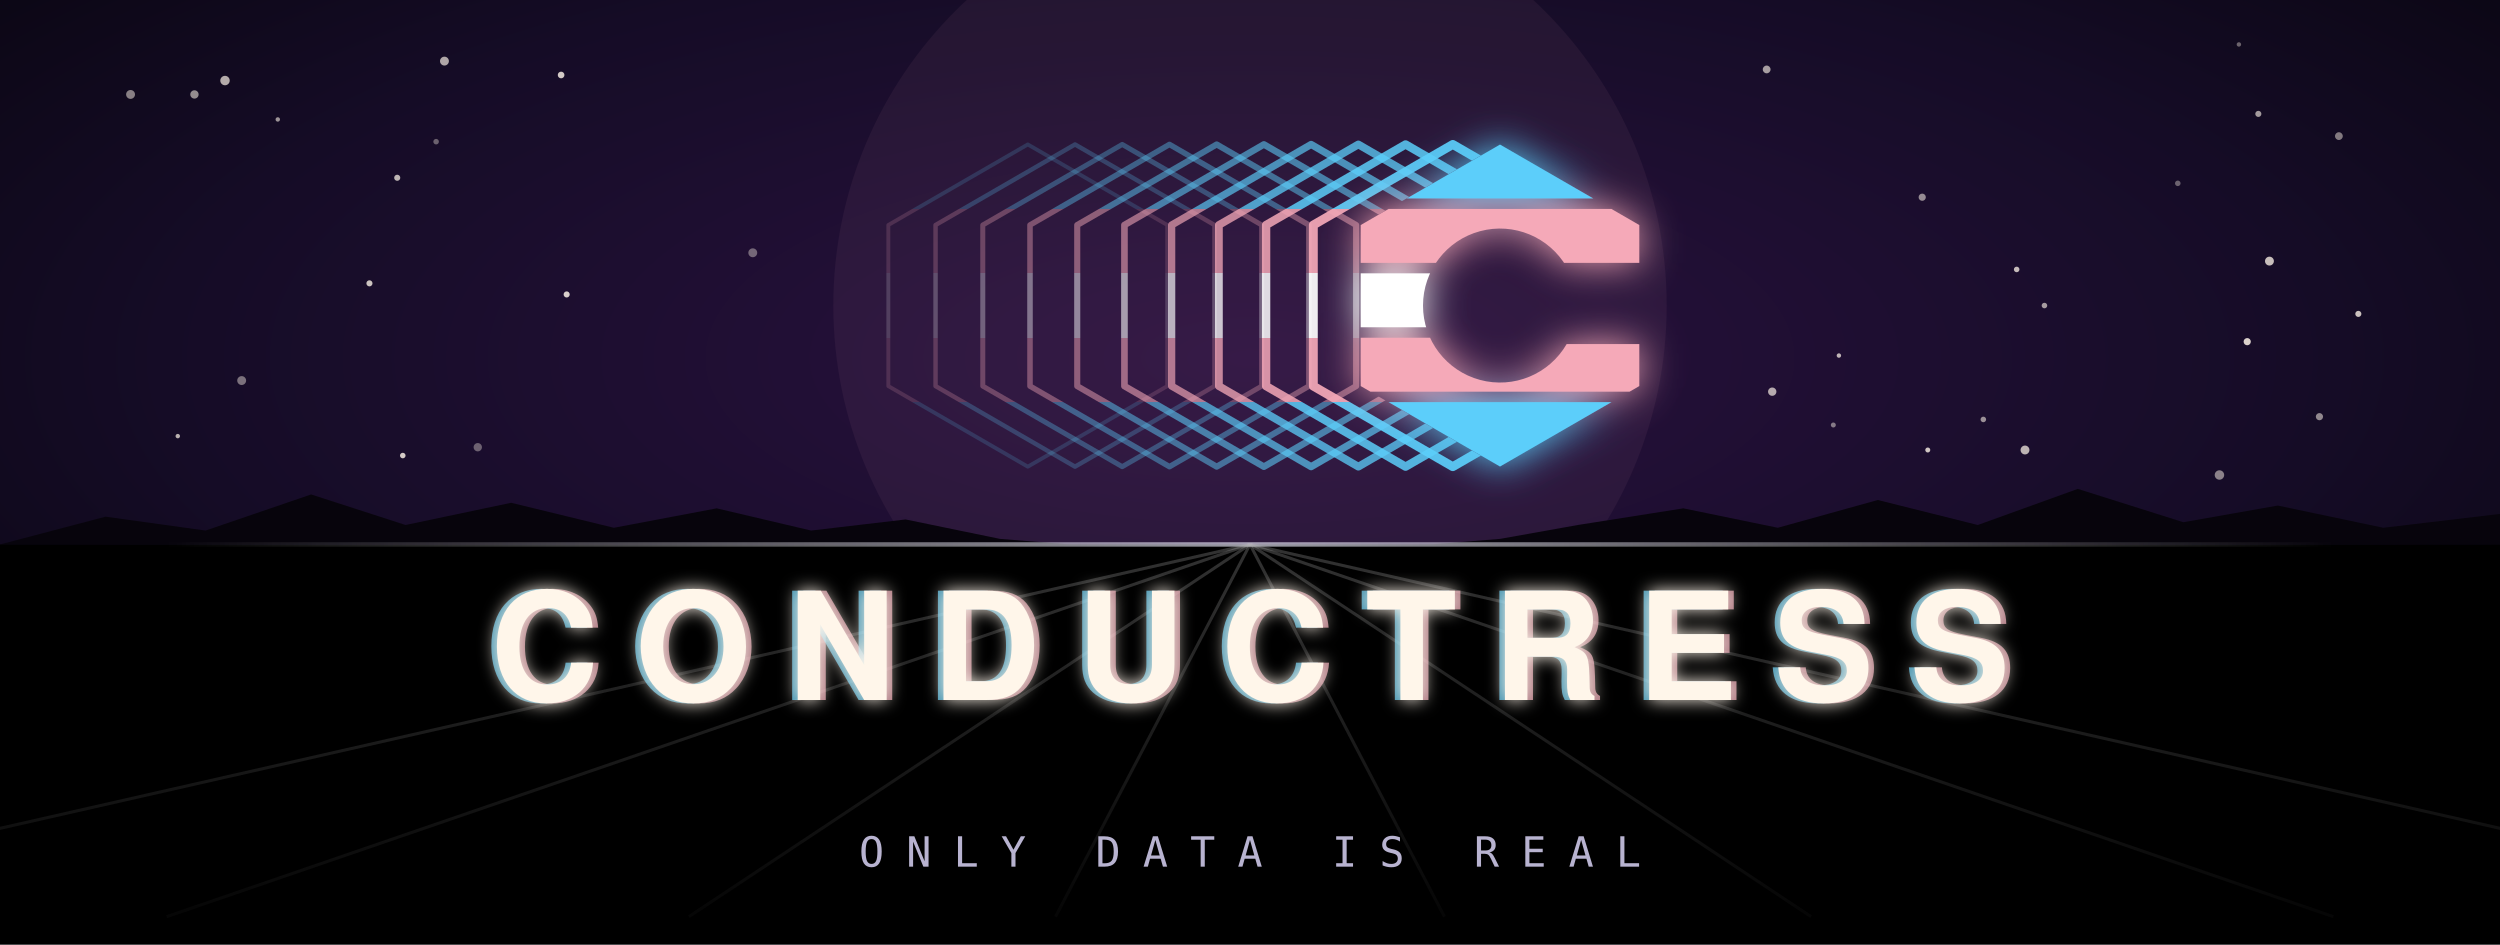
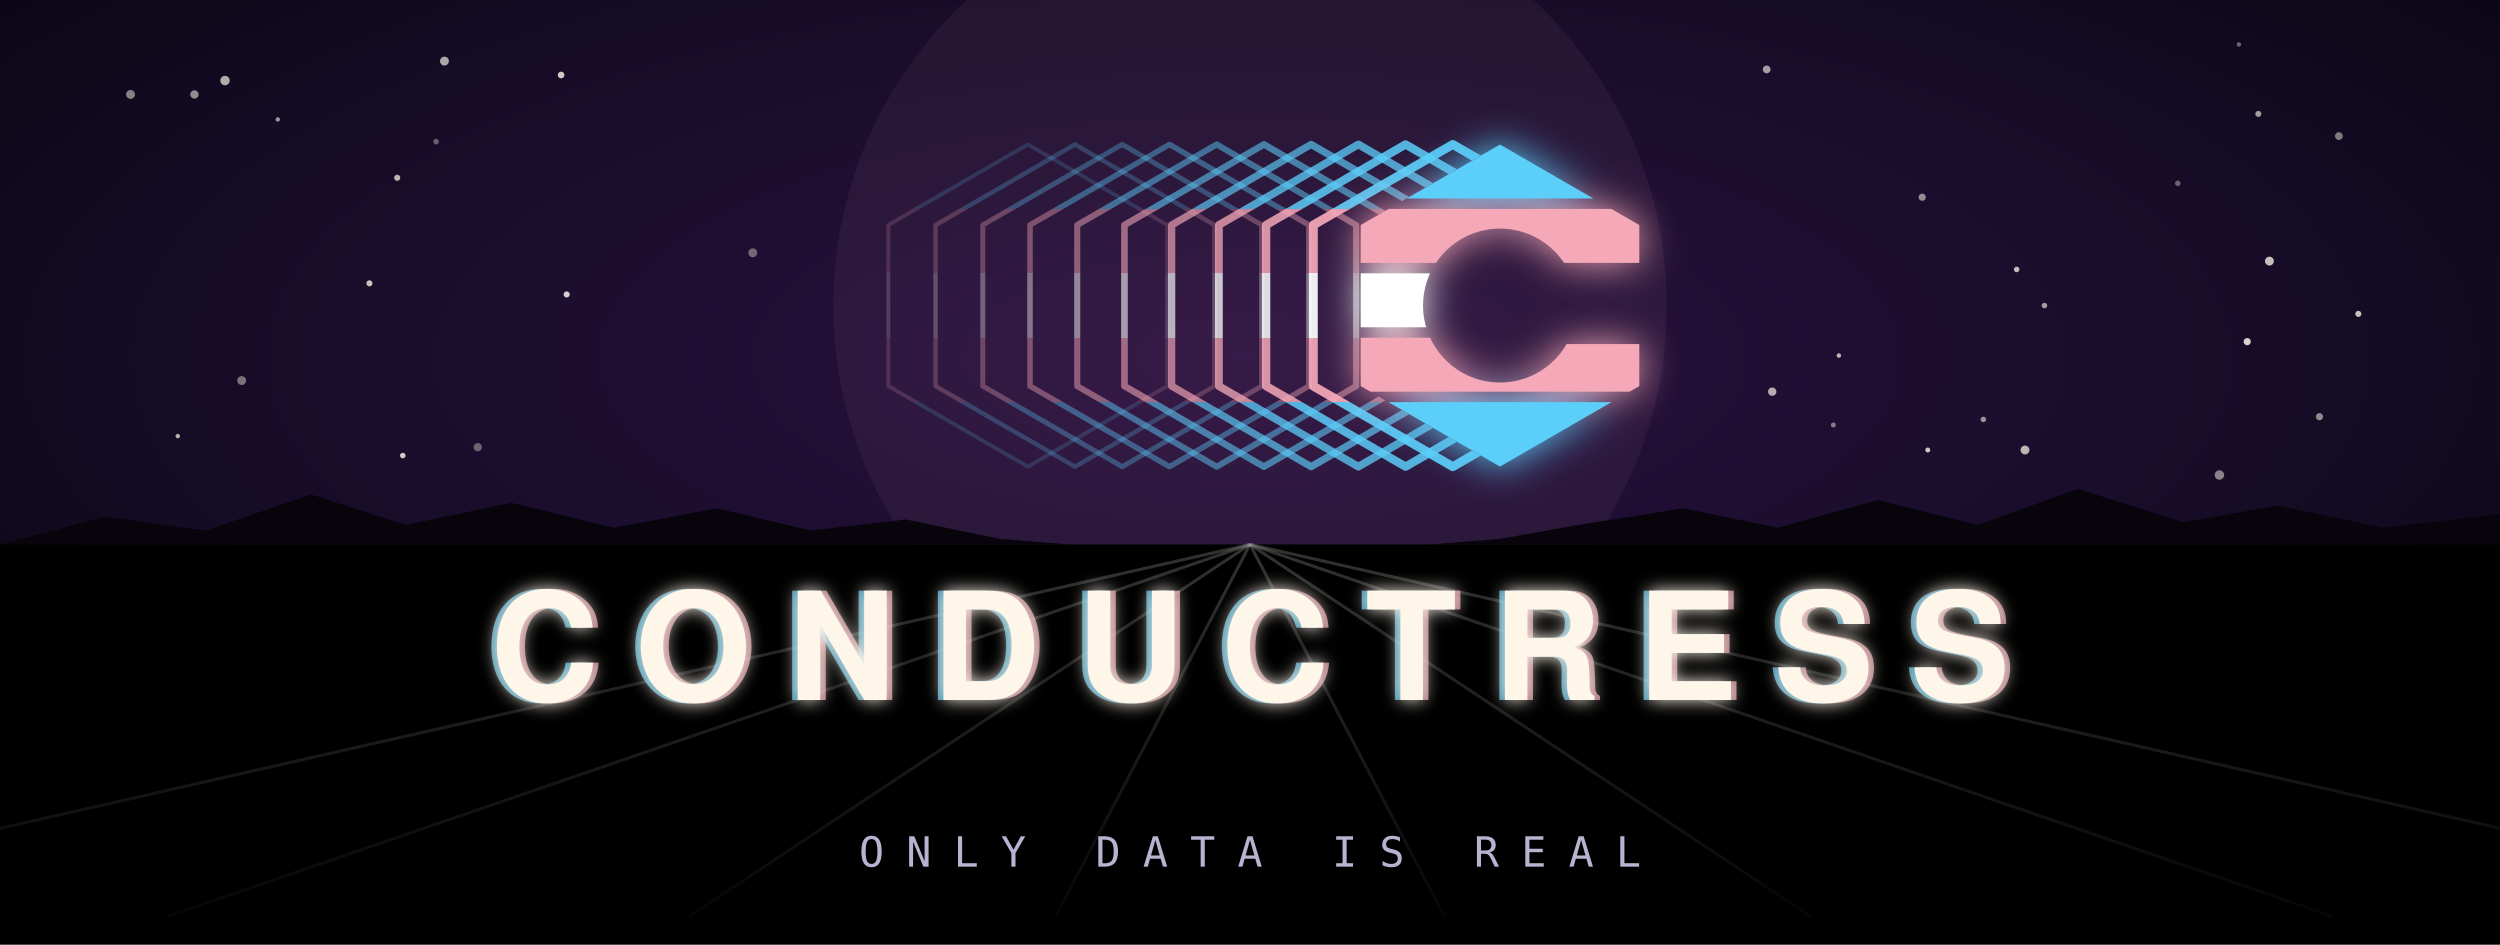
<svg xmlns="http://www.w3.org/2000/svg" viewBox="0 0 900 340" width="900" height="340" role="img" aria-label="Conductress">
  <defs>
    <radialGradient id="trh-sky" cx="50%" cy="38%" r="72%">
      <stop offset="0%" stop-color="#2a1140" />
      <stop offset="60%" stop-color="#150c26" />
      <stop offset="100%" stop-color="#07040d" />
    </radialGradient>
    <linearGradient id="trh-trail" gradientUnits="userSpaceOnUse" x1="0" y1="52" x2="0" y2="168">
      <stop offset="0" stop-color="#5bcefa" />
      <stop offset="0.2" stop-color="#5bcefa" />
      <stop offset="0.2" stop-color="#f5a9b8" />
      <stop offset="0.4" stop-color="#f5a9b8" />
      <stop offset="0.4" stop-color="#ffffff" />
      <stop offset="0.6" stop-color="#ffffff" />
      <stop offset="0.6" stop-color="#f5a9b8" />
      <stop offset="0.8" stop-color="#f5a9b8" />
      <stop offset="0.8" stop-color="#5bcefa" />
      <stop offset="1" stop-color="#5bcefa" />
    </linearGradient>
    <linearGradient id="trh-streak" x1="0" y1="0" x2="1" y2="0">
      <stop offset="0%" stop-color="#ffffff" stop-opacity="0" />
      <stop offset="100%" stop-color="#ffffff" stop-opacity="0.55" />
    </linearGradient>
    <linearGradient id="trh-grid" x1="0" y1="0" x2="0" y2="1">
      <stop offset="0%" stop-color="#ffffff" stop-opacity="0.28" />
      <stop offset="100%" stop-color="#ffffff" stop-opacity="0.03" />
    </linearGradient>
    <linearGradient id="trh-rule" gradientUnits="userSpaceOnUse" x1="60" y1="0" x2="840" y2="0">
      <stop offset="0%" stop-color="#ffffff" stop-opacity="0" />
      <stop offset="50%" stop-color="#d8d8e6" />
      <stop offset="100%" stop-color="#ffffff" stop-opacity="0" />
    </linearGradient>
    <filter id="trh-bloom" x="-60%" y="-60%" width="220%" height="220%">
      <feGaussianBlur stdDeviation="7" result="b1" />
      <feMerge>
        <feMergeNode in="b1" />
        <feMergeNode in="SourceGraphic" />
      </feMerge>
    </filter>
    <filter id="trh-soft" x="-40%" y="-40%" width="180%" height="180%">
      <feGaussianBlur stdDeviation="3" result="b2" />
      <feMerge>
        <feMergeNode in="b2" />
        <feMergeNode in="SourceGraphic" />
      </feMerge>
    </filter>
    <clipPath id="trh-notlead">
      <polygon points="-3789.5,-2449.1 4919.7,2582.1 7420.8,-1747.4 -1288.4,-6778.6" />
      <polygon points="590.2,-4919.0 590.2,5139.0 5590.2,5139.0 5590.2,-4919.0" />
      <polygon points="4919.7,-2362.1 -3789.5,2669.1 -1288.4,6998.6 7420.8,1967.4" />
      <polygon points="4869.5,2669.1 -3839.7,-2362.1 -6340.8,1967.4 2368.4,6998.6" />
      <polygon points="489.8,5139.0 489.8,-4919.0 -4510.2,-4919.0 -4510.2,5139.0" />
      <polygon points="-3839.7,2582.1 4869.5,-2449.1 2368.4,-6778.6 -6340.8,-1747.4" />
    </clipPath>
    <clipPath id="trh-c">
      <path d="M89.8 27 L50 4 L10.2 27 L10.2 73 L50 96 L89.8 73 L89.8 61 L69.05 61 A22 22 0 1 1 69.05 39 L89.8 39 Z" />
    </clipPath>
    <symbol id="trh-cmark" viewBox="0 0 100 100">
      <g clip-path="url(#trh-c)">
        <rect x="8" y="4.00" width="84" height="15.40" fill="#5bcefa" />
        <rect x="8" y="22.40" width="84" height="15.40" fill="#f5a9b8" />
        <rect x="8" y="40.80" width="84" height="15.40" fill="#ffffff" />
        <rect x="8" y="59.20" width="84" height="15.40" fill="#f5a9b8" />
        <rect x="8" y="77.60" width="84" height="18.40" fill="#5bcefa" />
      </g>
    </symbol>
  </defs>
  <g id="background">
    <rect width="900" height="340" fill="url(#trh-sky)" />
    <circle cx="450" cy="110" r="150" fill="#f5a9b8" opacity="0.06" />
  </g>
  <g id="stars" fill="#fff6ea">
    <circle cx="736" cy="110" r="1.0" opacity="0.61" />
    <circle cx="729" cy="162" r="1.6" opacity="0.71" />
    <circle cx="636" cy="25" r="1.4" opacity="0.62" />
    <circle cx="64" cy="157" r="0.8" opacity="0.70" />
    <circle cx="660" cy="153" r="0.9" opacity="0.46" />
    <circle cx="726" cy="97" r="1.0" opacity="0.75" />
    <circle cx="202" cy="27" r="1.2" opacity="0.81" />
    <circle cx="87" cy="137" r="1.6" opacity="0.43" />
    <circle cx="714" cy="151" r="1.0" opacity="0.56" />
    <circle cx="100" cy="43" r="0.8" opacity="0.58" />
    <circle cx="849" cy="113" r="1.1" opacity="0.77" />
    <circle cx="813" cy="41" r="1.1" opacity="0.61" />
    <circle cx="47" cy="34" r="1.6" opacity="0.50" />
    <circle cx="694" cy="162" r="0.9" opacity="0.79" />
    <circle cx="806" cy="16" r="0.8" opacity="0.38" />
    <circle cx="70" cy="34" r="1.5" opacity="0.55" />
    <circle cx="172" cy="161" r="1.5" opacity="0.36" />
    <circle cx="842" cy="49" r="1.4" opacity="0.47" />
    <circle cx="809" cy="123" r="1.3" opacity="0.84" />
    <circle cx="835" cy="150" r="1.3" opacity="0.53" />
    <circle cx="692" cy="71" r="1.3" opacity="0.54" />
    <circle cx="143" cy="64" r="1.1" opacity="0.72" />
    <circle cx="157" cy="51" r="1.0" opacity="0.36" />
    <circle cx="81" cy="29" r="1.7" opacity="0.68" />
    <circle cx="662" cy="128" r="0.8" opacity="0.72" />
    <circle cx="145" cy="164" r="1.0" opacity="0.81" />
    <circle cx="271" cy="91" r="1.6" opacity="0.38" />
    <circle cx="817" cy="94" r="1.6" opacity="0.76" />
    <circle cx="799" cy="171" r="1.7" opacity="0.50" />
    <circle cx="160" cy="22" r="1.6" opacity="0.66" />
    <circle cx="784" cy="66" r="1.0" opacity="0.37" />
    <circle cx="204" cy="106" r="1.1" opacity="0.83" />
    <circle cx="133" cy="102" r="1.1" opacity="0.78" />
    <circle cx="638" cy="141" r="1.5" opacity="0.67" />
  </g>
  <g id="mountains" fill="#07040c">
    <path d="M0 196 L38 186 L74 191 L112 178 L146 189 L184 181 L221 190 L258 183 L292 191 L326 187 L360 194 L385 196 Z" />
    <path d="M515 196 L540 194 L568 189 L606 183 L640 190 L676 180 L712 189 L748 176 L786 188 L820 182 L858 190 L900 185 L900 196 Z" />
  </g>
  <rect id="ground" x="0" y="196" width="900" height="144" fill="#000" />
  <g id="horizon" opacity="0.7">
-     <line x1="60" y1="196" x2="840" y2="196" stroke="url(#trh-rule)" stroke-width="1.6" />
    <g stroke="url(#trh-grid)" stroke-width="1.1" fill="none">
      <line x1="450" y1="196" x2="-140" y2="330" />
      <line x1="450" y1="196" x2="60" y2="330" />
      <line x1="450" y1="196" x2="248" y2="330" />
      <line x1="450" y1="196" x2="380" y2="330" />
      <line x1="450" y1="196" x2="520" y2="330" />
      <line x1="450" y1="196" x2="652" y2="330" />
      <line x1="450" y1="196" x2="840" y2="330" />
      <line x1="450" y1="196" x2="1040" y2="330" />
    </g>
  </g>
  <g id="speedstreaks" stroke="url(#trh-streak)" stroke-linecap="round">
    <line x1="150" y1="72" x2="372" y2="72" stroke-width="2" />
    <line x1="118" y1="96" x2="356" y2="96" stroke-width="3.4" />
    <line x1="166" y1="120" x2="366" y2="120" stroke-width="1.6" />
    <line x1="104" y1="144" x2="350" y2="144" stroke-width="4.2" />
    <line x1="182" y1="164" x2="360" y2="164" stroke-width="1.4" />
  </g>
  <g id="trail" fill="none" stroke="url(#trh-trail)" stroke-linejoin="round" clip-path="url(#trh-notlead)">
    <path d="M370 52 L420.2 81 L420.2 139 L370 168 L319.8 139 L319.8 81 Z" stroke-width="1.4" opacity="0.17" />
    <path d="M387 52 L437.2 81 L437.2 139 L387 168 L336.8 139 L336.8 81 Z" stroke-width="1.6" opacity="0.24" />
    <path d="M404 52 L454.2 81 L454.2 139 L404 168 L353.8 139 L353.8 81 Z" stroke-width="1.8" opacity="0.32" />
    <path d="M421 52 L471.2 81 L471.2 139 L421 168 L370.8 139 L370.8 81 Z" stroke-width="2.0" opacity="0.4" />
    <path d="M438 52 L488.2 81 L488.2 139 L438 168 L387.8 139 L387.8 81 Z" stroke-width="2.2" opacity="0.48" />
    <path d="M455 52 L505.2 81 L505.2 139 L455 168 L404.8 139 L404.8 81 Z" stroke-width="2.4" opacity="0.57" />
    <path d="M472 52 L522.2 81 L522.2 139 L472 168 L421.8 139 L421.8 81 Z" stroke-width="2.6" opacity="0.66" />
    <path d="M489 52 L539.2 81 L539.2 139 L489 168 L438.8 139 L438.8 81 Z" stroke-width="2.8" opacity="0.75" />
    <path d="M506 52 L556.2 81 L556.2 139 L506 168 L455.8 139 L455.8 81 Z" stroke-width="3.0" opacity="0.84" />
    <path d="M523 52 L573.2 81 L573.2 139 L523 168 L472.8 139 L472.8 81 Z" stroke-width="3.2" opacity="0.92" />
  </g>
  <g id="lead" filter="url(#trh-bloom)">
    <use href="#trh-cmark" x="477" y="47" width="126" height="126" />
  </g>
  <g id="wordmark">
    <path d="M213.334 225.972C213.064 222.57 212.362 220.41 210.688 218.196C207.664 214.2 202.804 211.986 196.918 211.986C185.794 211.986 178.882 219.924 178.882 232.668C178.882 245.358 185.74 253.242 196.702 253.242C206.53 253.242 213.01 247.572 213.496 238.554H205.612C205.072 243.576 201.94 246.438 196.918 246.438C190.654 246.438 186.982 241.362 186.982 232.776C186.982 224.082 190.816 218.898 197.188 218.898C201.886 218.898 204.532 221.166 205.612 225.972Z M249.554 211.986C244.046 211.986 239.51 213.822 236.162 217.44C232.652 221.22 230.654 226.728 230.654 232.614C230.654 238.5 232.652 244.062 236.162 247.788C239.564 251.46 243.992 253.242 249.608 253.242C255.224 253.242 259.652 251.46 263.054 247.788C266.456 244.17 268.562 238.446 268.562 232.884C268.562 226.728 266.564 221.166 263.054 217.44C259.598 213.714 255.278 211.986 249.554 211.986ZM249.608 218.898C256.25 218.898 260.462 224.298 260.462 232.83C260.462 240.93 256.088 246.33 249.608 246.33C243.02 246.33 238.754 240.93 238.754 232.614C238.754 224.298 243.02 218.898 249.608 218.898Z M311.1 252.0H319.2V212.634H311.1V239.418L295.494 212.634H287.178V252.0H295.278V224.784Z M339.652 252.0H355.042C361.036 252.0 364.816 250.596 367.516 247.41C370.594 243.738 372.268 238.446 372.268 232.29C372.268 226.188 370.594 220.896 367.516 217.17C364.816 213.984 361.09 212.634 355.042 212.634H339.652ZM347.752 245.25V219.384H355.042C361.144 219.384 364.168 223.65 364.168 232.344C364.168 240.984 361.144 245.25 355.042 245.25Z M414.698 212.634V239.31C414.698 244.062 412.268 246.33 407.192 246.33C402.116 246.33 399.686 244.062 399.686 239.31V212.634H391.586V239.31C391.586 243.738 392.774 246.87 395.42 249.246C398.282 251.838 402.44 253.242 407.192 253.242C411.944 253.242 416.102 251.838 418.964 249.246C421.61 246.87 422.798 243.738 422.798 239.31V212.634Z M476.298 225.972C476.028 222.57 475.326 220.41 473.652 218.196C470.628 214.2 465.768 211.986 459.882 211.986C448.758 211.986 441.846 219.924 441.846 232.668C441.846 245.358 448.704 253.242 459.666 253.242C469.494 253.242 475.974 247.572 476.46 238.554H468.576C468.036 243.576 464.904 246.438 459.882 246.438C453.618 246.438 449.946 241.362 449.946 232.776C449.946 224.082 453.78 218.898 460.152 218.898C464.85 218.898 467.496 221.166 468.576 225.972Z M512.248 219.384H523.75V212.634H492.214V219.384H504.148V252.0H512.248Z M549.872 236.394H559.16C562.67 236.394 564.182 237.798 564.182 241.038V242.658C564.128 243.684 564.128 244.656 564.128 245.25C564.128 248.976 564.344 250.11 565.316 252.0H574.01V250.542C572.768 249.84 572.282 249.03 572.282 247.302C572.066 235.692 571.85 235.152 566.828 232.992C571.256 231.264 573.47 228.078 573.47 223.272C573.47 220.14 572.39 217.278 570.5 215.334C568.718 213.498 566.234 212.634 562.886 212.634H541.772V252.0H549.872ZM549.872 229.644V219.384H559.646C561.968 219.384 562.886 219.6 563.912 220.41C564.884 221.22 565.37 222.57 565.37 224.406C565.37 226.296 564.884 227.808 563.912 228.618C562.994 229.374 561.968 229.644 559.646 229.644Z M601.806 235.044H620.652V228.294H601.806V219.384H622.164V212.634H593.706V252.0H623.136V245.25H601.806Z M671.236 224.622C671.182 216.468 665.728 211.986 655.792 211.986C646.342 211.986 640.888 216.414 640.888 224.082C640.888 230.184 643.966 233.154 651.958 234.666L657.466 235.746C662.866 236.772 664.864 238.284 664.864 241.47C664.864 244.764 661.84 246.762 656.926 246.762C651.418 246.762 648.34 244.44 648.07 240.228H640.186C640.672 248.652 646.45 253.242 656.494 253.242C666.646 253.242 672.64 248.544 672.64 240.498C672.64 234.288 669.508 231.048 662.218 229.644L656.062 228.456C650.284 227.322 648.61 226.188 648.61 223.326C648.61 220.356 651.202 218.466 655.414 218.466C660.544 218.466 663.406 220.626 663.676 224.622Z M720.254 224.622C720.2 216.468 714.746 211.986 704.81 211.986C695.36 211.986 689.906 216.414 689.906 224.082C689.906 230.184 692.984 233.154 700.976 234.666L706.484 235.746C711.884 236.772 713.882 238.284 713.882 241.47C713.882 244.764 710.858 246.762 705.944 246.762C700.436 246.762 697.358 244.44 697.088 240.228H689.204C689.69 248.652 695.468 253.242 705.512 253.242C715.664 253.242 721.658 248.544 721.658 240.498C721.658 234.288 718.526 231.048 711.236 229.644L705.08 228.456C699.302 227.322 697.628 226.188 697.628 223.326C697.628 220.356 700.22 218.466 704.432 218.466C709.562 218.466 712.424 220.626 712.694 224.622Z" transform="translate(2 0)" fill="#f5a9b8" opacity="0.7" />
    <path d="M213.334 225.972C213.064 222.57 212.362 220.41 210.688 218.196C207.664 214.2 202.804 211.986 196.918 211.986C185.794 211.986 178.882 219.924 178.882 232.668C178.882 245.358 185.74 253.242 196.702 253.242C206.53 253.242 213.01 247.572 213.496 238.554H205.612C205.072 243.576 201.94 246.438 196.918 246.438C190.654 246.438 186.982 241.362 186.982 232.776C186.982 224.082 190.816 218.898 197.188 218.898C201.886 218.898 204.532 221.166 205.612 225.972Z M249.554 211.986C244.046 211.986 239.51 213.822 236.162 217.44C232.652 221.22 230.654 226.728 230.654 232.614C230.654 238.5 232.652 244.062 236.162 247.788C239.564 251.46 243.992 253.242 249.608 253.242C255.224 253.242 259.652 251.46 263.054 247.788C266.456 244.17 268.562 238.446 268.562 232.884C268.562 226.728 266.564 221.166 263.054 217.44C259.598 213.714 255.278 211.986 249.554 211.986ZM249.608 218.898C256.25 218.898 260.462 224.298 260.462 232.83C260.462 240.93 256.088 246.33 249.608 246.33C243.02 246.33 238.754 240.93 238.754 232.614C238.754 224.298 243.02 218.898 249.608 218.898Z M311.1 252.0H319.2V212.634H311.1V239.418L295.494 212.634H287.178V252.0H295.278V224.784Z M339.652 252.0H355.042C361.036 252.0 364.816 250.596 367.516 247.41C370.594 243.738 372.268 238.446 372.268 232.29C372.268 226.188 370.594 220.896 367.516 217.17C364.816 213.984 361.09 212.634 355.042 212.634H339.652ZM347.752 245.25V219.384H355.042C361.144 219.384 364.168 223.65 364.168 232.344C364.168 240.984 361.144 245.25 355.042 245.25Z M414.698 212.634V239.31C414.698 244.062 412.268 246.33 407.192 246.33C402.116 246.33 399.686 244.062 399.686 239.31V212.634H391.586V239.31C391.586 243.738 392.774 246.87 395.42 249.246C398.282 251.838 402.44 253.242 407.192 253.242C411.944 253.242 416.102 251.838 418.964 249.246C421.61 246.87 422.798 243.738 422.798 239.31V212.634Z M476.298 225.972C476.028 222.57 475.326 220.41 473.652 218.196C470.628 214.2 465.768 211.986 459.882 211.986C448.758 211.986 441.846 219.924 441.846 232.668C441.846 245.358 448.704 253.242 459.666 253.242C469.494 253.242 475.974 247.572 476.46 238.554H468.576C468.036 243.576 464.904 246.438 459.882 246.438C453.618 246.438 449.946 241.362 449.946 232.776C449.946 224.082 453.78 218.898 460.152 218.898C464.85 218.898 467.496 221.166 468.576 225.972Z M512.248 219.384H523.75V212.634H492.214V219.384H504.148V252.0H512.248Z M549.872 236.394H559.16C562.67 236.394 564.182 237.798 564.182 241.038V242.658C564.128 243.684 564.128 244.656 564.128 245.25C564.128 248.976 564.344 250.11 565.316 252.0H574.01V250.542C572.768 249.84 572.282 249.03 572.282 247.302C572.066 235.692 571.85 235.152 566.828 232.992C571.256 231.264 573.47 228.078 573.47 223.272C573.47 220.14 572.39 217.278 570.5 215.334C568.718 213.498 566.234 212.634 562.886 212.634H541.772V252.0H549.872ZM549.872 229.644V219.384H559.646C561.968 219.384 562.886 219.6 563.912 220.41C564.884 221.22 565.37 222.57 565.37 224.406C565.37 226.296 564.884 227.808 563.912 228.618C562.994 229.374 561.968 229.644 559.646 229.644Z M601.806 235.044H620.652V228.294H601.806V219.384H622.164V212.634H593.706V252.0H623.136V245.25H601.806Z M671.236 224.622C671.182 216.468 665.728 211.986 655.792 211.986C646.342 211.986 640.888 216.414 640.888 224.082C640.888 230.184 643.966 233.154 651.958 234.666L657.466 235.746C662.866 236.772 664.864 238.284 664.864 241.47C664.864 244.764 661.84 246.762 656.926 246.762C651.418 246.762 648.34 244.44 648.07 240.228H640.186C640.672 248.652 646.45 253.242 656.494 253.242C666.646 253.242 672.64 248.544 672.64 240.498C672.64 234.288 669.508 231.048 662.218 229.644L656.062 228.456C650.284 227.322 648.61 226.188 648.61 223.326C648.61 220.356 651.202 218.466 655.414 218.466C660.544 218.466 663.406 220.626 663.676 224.622Z M720.254 224.622C720.2 216.468 714.746 211.986 704.81 211.986C695.36 211.986 689.906 216.414 689.906 224.082C689.906 230.184 692.984 233.154 700.976 234.666L706.484 235.746C711.884 236.772 713.882 238.284 713.882 241.47C713.882 244.764 710.858 246.762 705.944 246.762C700.436 246.762 697.358 244.44 697.088 240.228H689.204C689.69 248.652 695.468 253.242 705.512 253.242C715.664 253.242 721.658 248.544 721.658 240.498C721.658 234.288 718.526 231.048 711.236 229.644L705.08 228.456C699.302 227.322 697.628 226.188 697.628 223.326C697.628 220.356 700.22 218.466 704.432 218.466C709.562 218.466 712.424 220.626 712.694 224.622Z" transform="translate(-2 0)" fill="#5bcefa" opacity="0.7" />
    <path d="M213.334 225.972C213.064 222.57 212.362 220.41 210.688 218.196C207.664 214.2 202.804 211.986 196.918 211.986C185.794 211.986 178.882 219.924 178.882 232.668C178.882 245.358 185.74 253.242 196.702 253.242C206.53 253.242 213.01 247.572 213.496 238.554H205.612C205.072 243.576 201.94 246.438 196.918 246.438C190.654 246.438 186.982 241.362 186.982 232.776C186.982 224.082 190.816 218.898 197.188 218.898C201.886 218.898 204.532 221.166 205.612 225.972Z M249.554 211.986C244.046 211.986 239.51 213.822 236.162 217.44C232.652 221.22 230.654 226.728 230.654 232.614C230.654 238.5 232.652 244.062 236.162 247.788C239.564 251.46 243.992 253.242 249.608 253.242C255.224 253.242 259.652 251.46 263.054 247.788C266.456 244.17 268.562 238.446 268.562 232.884C268.562 226.728 266.564 221.166 263.054 217.44C259.598 213.714 255.278 211.986 249.554 211.986ZM249.608 218.898C256.25 218.898 260.462 224.298 260.462 232.83C260.462 240.93 256.088 246.33 249.608 246.33C243.02 246.33 238.754 240.93 238.754 232.614C238.754 224.298 243.02 218.898 249.608 218.898Z M311.1 252.0H319.2V212.634H311.1V239.418L295.494 212.634H287.178V252.0H295.278V224.784Z M339.652 252.0H355.042C361.036 252.0 364.816 250.596 367.516 247.41C370.594 243.738 372.268 238.446 372.268 232.29C372.268 226.188 370.594 220.896 367.516 217.17C364.816 213.984 361.09 212.634 355.042 212.634H339.652ZM347.752 245.25V219.384H355.042C361.144 219.384 364.168 223.65 364.168 232.344C364.168 240.984 361.144 245.25 355.042 245.25Z M414.698 212.634V239.31C414.698 244.062 412.268 246.33 407.192 246.33C402.116 246.33 399.686 244.062 399.686 239.31V212.634H391.586V239.31C391.586 243.738 392.774 246.87 395.42 249.246C398.282 251.838 402.44 253.242 407.192 253.242C411.944 253.242 416.102 251.838 418.964 249.246C421.61 246.87 422.798 243.738 422.798 239.31V212.634Z M476.298 225.972C476.028 222.57 475.326 220.41 473.652 218.196C470.628 214.2 465.768 211.986 459.882 211.986C448.758 211.986 441.846 219.924 441.846 232.668C441.846 245.358 448.704 253.242 459.666 253.242C469.494 253.242 475.974 247.572 476.46 238.554H468.576C468.036 243.576 464.904 246.438 459.882 246.438C453.618 246.438 449.946 241.362 449.946 232.776C449.946 224.082 453.78 218.898 460.152 218.898C464.85 218.898 467.496 221.166 468.576 225.972Z M512.248 219.384H523.75V212.634H492.214V219.384H504.148V252.0H512.248Z M549.872 236.394H559.16C562.67 236.394 564.182 237.798 564.182 241.038V242.658C564.128 243.684 564.128 244.656 564.128 245.25C564.128 248.976 564.344 250.11 565.316 252.0H574.01V250.542C572.768 249.84 572.282 249.03 572.282 247.302C572.066 235.692 571.85 235.152 566.828 232.992C571.256 231.264 573.47 228.078 573.47 223.272C573.47 220.14 572.39 217.278 570.5 215.334C568.718 213.498 566.234 212.634 562.886 212.634H541.772V252.0H549.872ZM549.872 229.644V219.384H559.646C561.968 219.384 562.886 219.6 563.912 220.41C564.884 221.22 565.37 222.57 565.37 224.406C565.37 226.296 564.884 227.808 563.912 228.618C562.994 229.374 561.968 229.644 559.646 229.644Z M601.806 235.044H620.652V228.294H601.806V219.384H622.164V212.634H593.706V252.0H623.136V245.25H601.806Z M671.236 224.622C671.182 216.468 665.728 211.986 655.792 211.986C646.342 211.986 640.888 216.414 640.888 224.082C640.888 230.184 643.966 233.154 651.958 234.666L657.466 235.746C662.866 236.772 664.864 238.284 664.864 241.47C664.864 244.764 661.84 246.762 656.926 246.762C651.418 246.762 648.34 244.44 648.07 240.228H640.186C640.672 248.652 646.45 253.242 656.494 253.242C666.646 253.242 672.64 248.544 672.64 240.498C672.64 234.288 669.508 231.048 662.218 229.644L656.062 228.456C650.284 227.322 648.61 226.188 648.61 223.326C648.61 220.356 651.202 218.466 655.414 218.466C660.544 218.466 663.406 220.626 663.676 224.622Z M720.254 224.622C720.2 216.468 714.746 211.986 704.81 211.986C695.36 211.986 689.906 216.414 689.906 224.082C689.906 230.184 692.984 233.154 700.976 234.666L706.484 235.746C711.884 236.772 713.882 238.284 713.882 241.47C713.882 244.764 710.858 246.762 705.944 246.762C700.436 246.762 697.358 244.44 697.088 240.228H689.204C689.69 248.652 695.468 253.242 705.512 253.242C715.664 253.242 721.658 248.544 721.658 240.498C721.658 234.288 718.526 231.048 711.236 229.644L705.08 228.456C699.302 227.322 697.628 226.188 697.628 223.326C697.628 220.356 700.22 218.466 704.432 218.466C709.562 218.466 712.424 220.626 712.694 224.622Z" fill="#fff6ea" filter="url(#trh-soft)" />
  </g>
  <g id="subtitle">
    <path d="M315.867 306.543Q315.867 304.134 315.373 303.101Q314.878 302.068 313.75 302.068Q312.63 302.068 312.135 303.101Q311.641 304.134 311.641 306.543Q311.641 308.946 312.135 309.979Q312.63 311.011 313.75 311.011Q314.878 311.011 315.373 309.982Q315.867 308.953 315.867 306.543ZM317.412 306.543Q317.412 309.4 316.508 310.806Q315.603 312.212 313.75 312.212Q311.897 312.212 310.996 310.813Q310.095 309.415 310.095 306.543Q310.095 303.68 311.0 302.273Q311.905 300.867 313.75 300.867Q315.603 300.867 316.508 302.273Q317.412 303.68 317.412 306.543Z M327.287 301.065H329.162L332.854 310.066V301.065H334.282V312.0H332.407L328.716 302.999V312.0H327.287Z M344.875 301.065H346.362V310.755H351.642V312.0H344.875Z M360.602 301.065H362.177L364.843 305.892L367.501 301.065H369.091L365.582 307.093V312.0H364.095V307.093Z M397.586 310.784Q399.453 310.784 400.193 309.865Q400.933 308.946 400.933 306.543Q400.933 304.119 400.197 303.2Q399.461 302.281 397.586 302.281H396.883V310.784ZM397.615 301.065Q400.12 301.065 401.306 302.398Q402.493 303.731 402.493 306.543Q402.493 309.341 401.306 310.671Q400.12 312.0 397.615 312.0H395.396V301.065Z M415.935 302.369 414.375 307.964H417.495ZM415.041 301.065H416.836L420.183 312.0H418.652L417.846 309.151H414.016L413.225 312.0H411.694Z M428.798 301.065H437.14V302.31H433.72V312.0H432.233V302.31H428.798Z M449.996 302.369 448.436 307.964H451.556ZM449.103 301.065H450.897L454.244 312.0H452.714L451.908 309.151H448.077L447.286 312.0H445.756Z M481.018 301.065H487.09V302.31H484.798V310.755H487.09V312.0H481.018V310.755H483.311V302.31H481.018Z M503.989 301.438V302.94Q503.315 302.508 502.638 302.288Q501.96 302.068 501.272 302.068Q500.224 302.068 499.616 302.555Q499.009 303.042 499.009 303.87Q499.009 304.595 499.408 304.976Q499.807 305.357 500.898 305.613L501.675 305.789Q503.213 306.148 503.916 306.917Q504.619 307.686 504.619 309.012Q504.619 310.572 503.652 311.392Q502.685 312.212 500.84 312.212Q500.071 312.212 499.294 312.048Q498.518 311.883 497.734 311.553V309.979Q498.576 310.513 499.327 310.762Q500.078 311.011 500.84 311.011Q501.96 311.011 502.583 310.51Q503.205 310.008 503.205 309.107Q503.205 308.287 502.777 307.854Q502.348 307.422 501.286 307.188L500.495 307.005Q498.972 306.661 498.283 305.965Q497.595 305.269 497.595 304.097Q497.595 302.632 498.58 301.75Q499.565 300.867 501.198 300.867Q501.828 300.867 502.524 301.01Q503.22 301.153 503.989 301.438Z M536.205 306.836Q536.776 306.983 537.179 307.389Q537.582 307.796 538.182 309.012L539.669 312.0H538.08L536.776 309.239Q536.212 308.06 535.762 307.719Q535.311 307.378 534.586 307.378H533.173V312.0H531.686V301.065H534.733Q536.534 301.065 537.494 301.878Q538.453 302.691 538.453 304.229Q538.453 305.313 537.864 305.998Q537.274 306.683 536.205 306.836ZM533.173 302.281V306.163H534.791Q535.853 306.163 536.373 305.687Q536.893 305.21 536.893 304.229Q536.893 303.284 536.34 302.782Q535.787 302.281 534.733 302.281Z M549.112 301.065H555.601V302.31H550.592V305.547H555.382V306.792H550.592V310.755H555.74V312.0H549.112Z M569.212 302.369 567.652 307.964H570.772ZM568.318 301.065H570.113L573.46 312.0H571.929L571.123 309.151H567.293L566.502 312.0H564.971Z M583.305 301.065H584.792V310.755H590.073V312.0H583.305Z" fill="#b8b3d0" />
  </g>
</svg>
